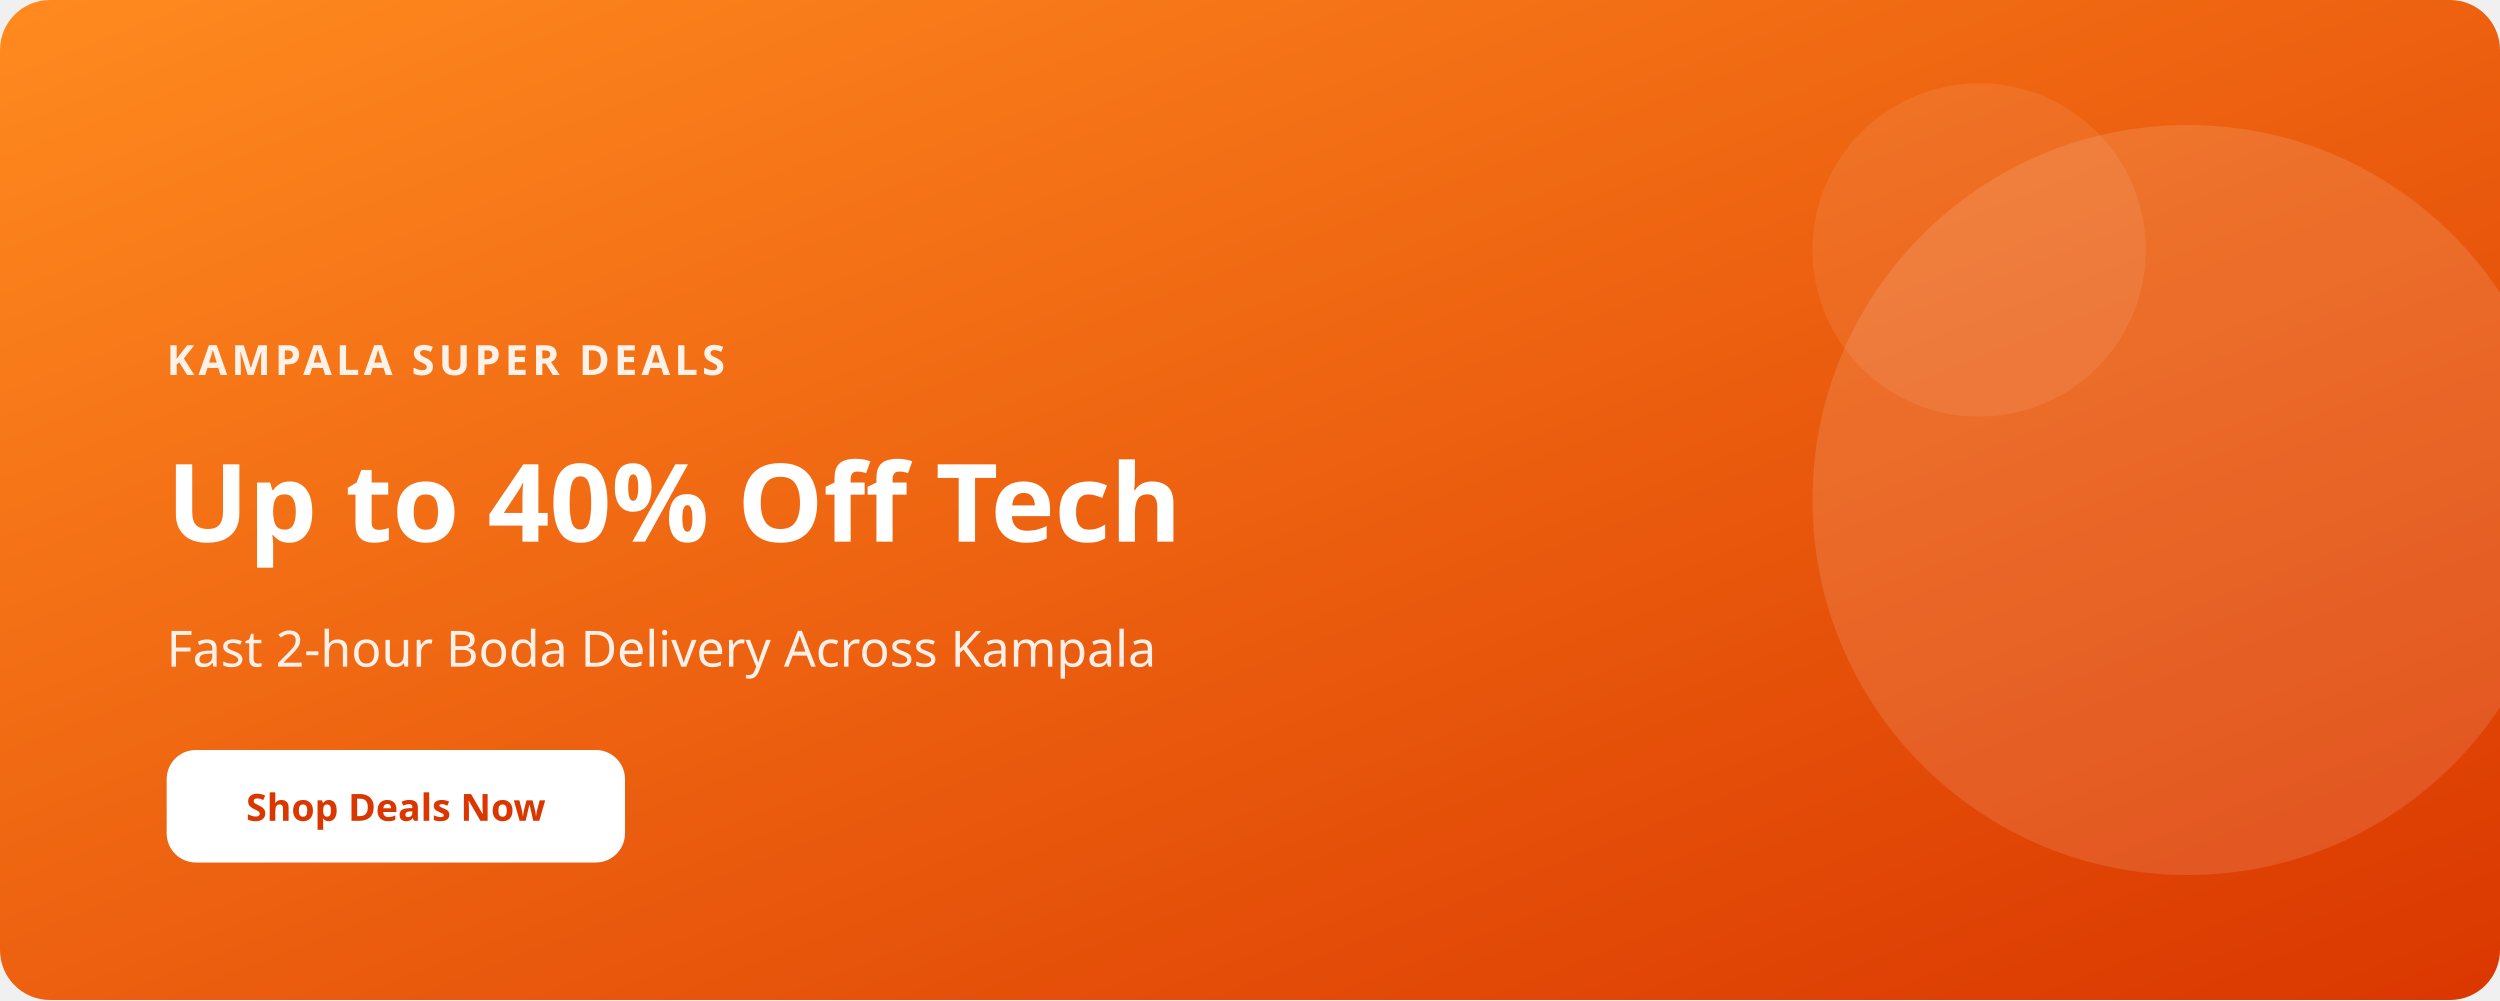
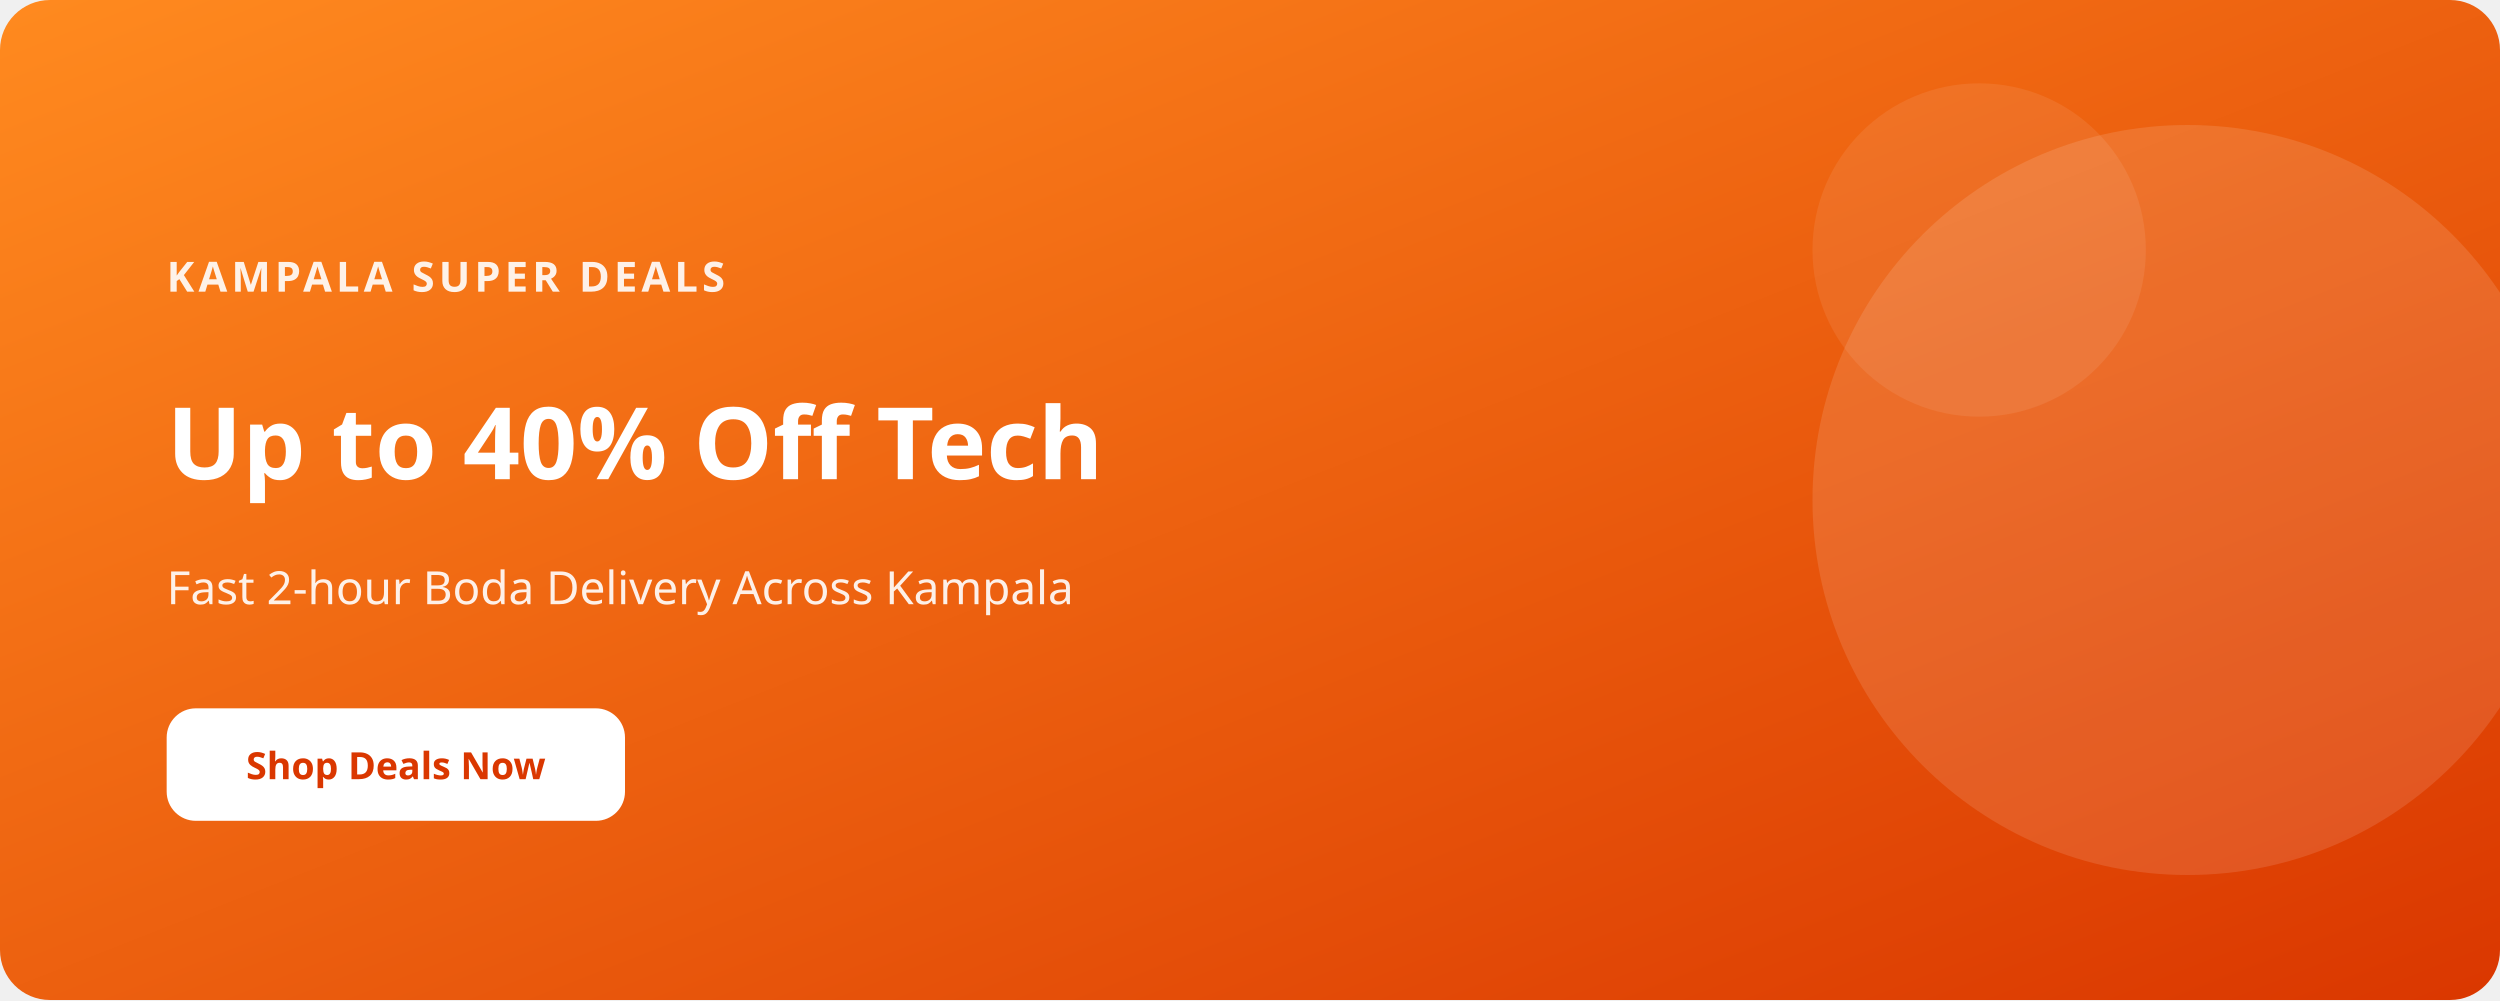
- <svg xmlns="http://www.w3.org/2000/svg" width="1200" height="480" viewBox="0 0 1200 480">
+ <svg xmlns="http://www.w3.org/2000/svg" width="1200" height="480" viewBox="0 0 1200 480" preserveAspectRatio="xMidYMid meet">
  <defs>
-     <linearGradient id="bgrad" x1="0%" y1="0%" x2="100%" y2="100%">
+     <linearGradient id="bgrad_Up_to_40__Off_Tech" x1="0%" y1="0%" x2="100%" y2="100%">
      <stop offset="0%" stop-color="#FF8A1F" />
      <stop offset="100%" stop-color="#DA3700" />
    </linearGradient>
  </defs>
-   <rect width="1200" height="480" fill="url(#bgrad)" rx="24" />
+   <rect width="1200" height="480" fill="url(#bgrad_Up_to_40__Off_Tech)" rx="24" />
  <circle cx="1050" cy="240" r="180" fill="#ffffff" fill-opacity="0.12" />
  <circle cx="950" cy="120" r="80" fill="#ffffff" fill-opacity="0.08" />
-   <text x="80" y="180" font-family="'Plus Jakarta Sans', sans-serif" font-size="20" font-weight="800" fill="#ffffff" fill-opacity="0.9" letter-spacing="2">KAMPALA SUPER DEALS</text>
-   <text x="80" y="260" font-family="'Plus Jakarta Sans', sans-serif" font-size="52" font-weight="800" fill="#ffffff">Up to 40% Off Tech</text>
-   <text x="80" y="320" font-family="'Plus Jakarta Sans', sans-serif" font-size="24" font-weight="500" fill="#ffffff" fill-opacity="0.9">Fast 2-hour Boda Delivery Across Kampala</text>
-   <rect x="80" y="360" width="220" height="54" rx="14" fill="#ffffff" />
-   <text x="190" y="394" font-family="'Plus Jakarta Sans', sans-serif" font-size="18" font-weight="700" fill="#DA3700" text-anchor="middle">Shop Deals Now</text>
+   <text x="80" y="140" font-family="'Plus Jakarta Sans', sans-serif" font-size="20" font-weight="800" fill="#ffffff" fill-opacity="0.9" letter-spacing="2">KAMPALA SUPER DEALS</text>
+   <text x="80" y="230" font-family="'Plus Jakarta Sans', sans-serif" font-size="48" font-weight="800" fill="#ffffff">Up to 40% Off Tech</text>
+   <text x="80" y="290" font-family="'Plus Jakarta Sans', sans-serif" font-size="22" font-weight="500" fill="#ffffff" fill-opacity="0.9">Fast 2-hour Boda Delivery Across Kampala</text>
+   <rect x="80" y="340" width="220" height="54" rx="14" fill="#ffffff" />
+   <text x="190" y="374" font-family="'Plus Jakarta Sans', sans-serif" font-size="18" font-weight="700" fill="#DA3700" text-anchor="middle">Shop Deals Now</text>
</svg>
